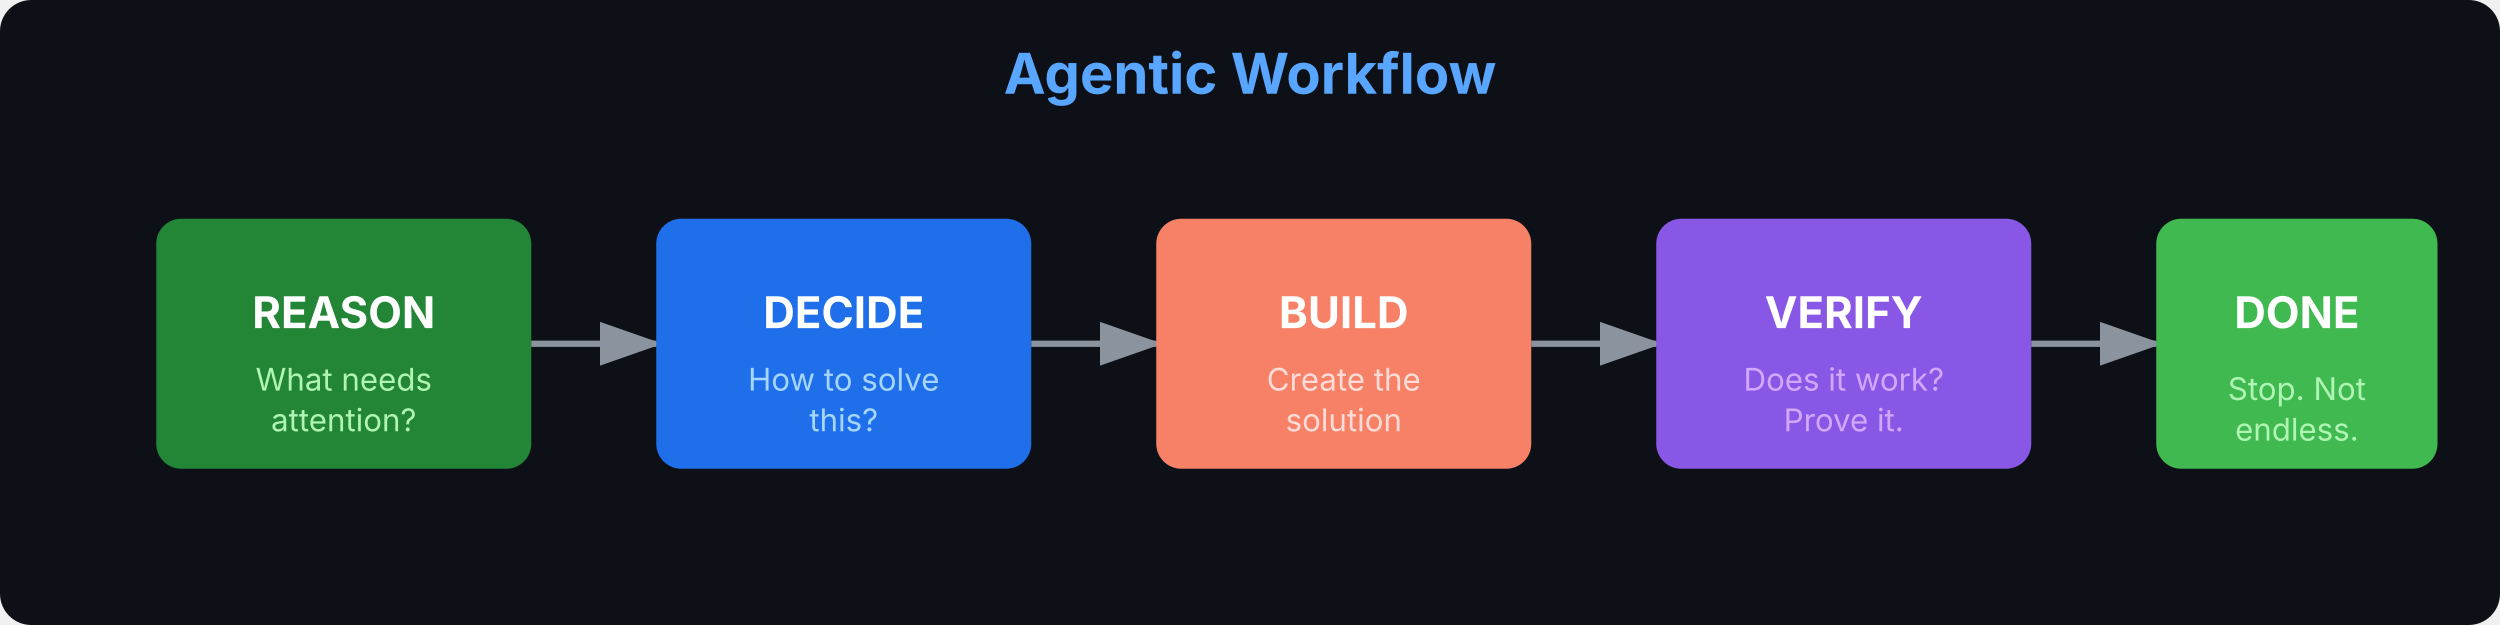
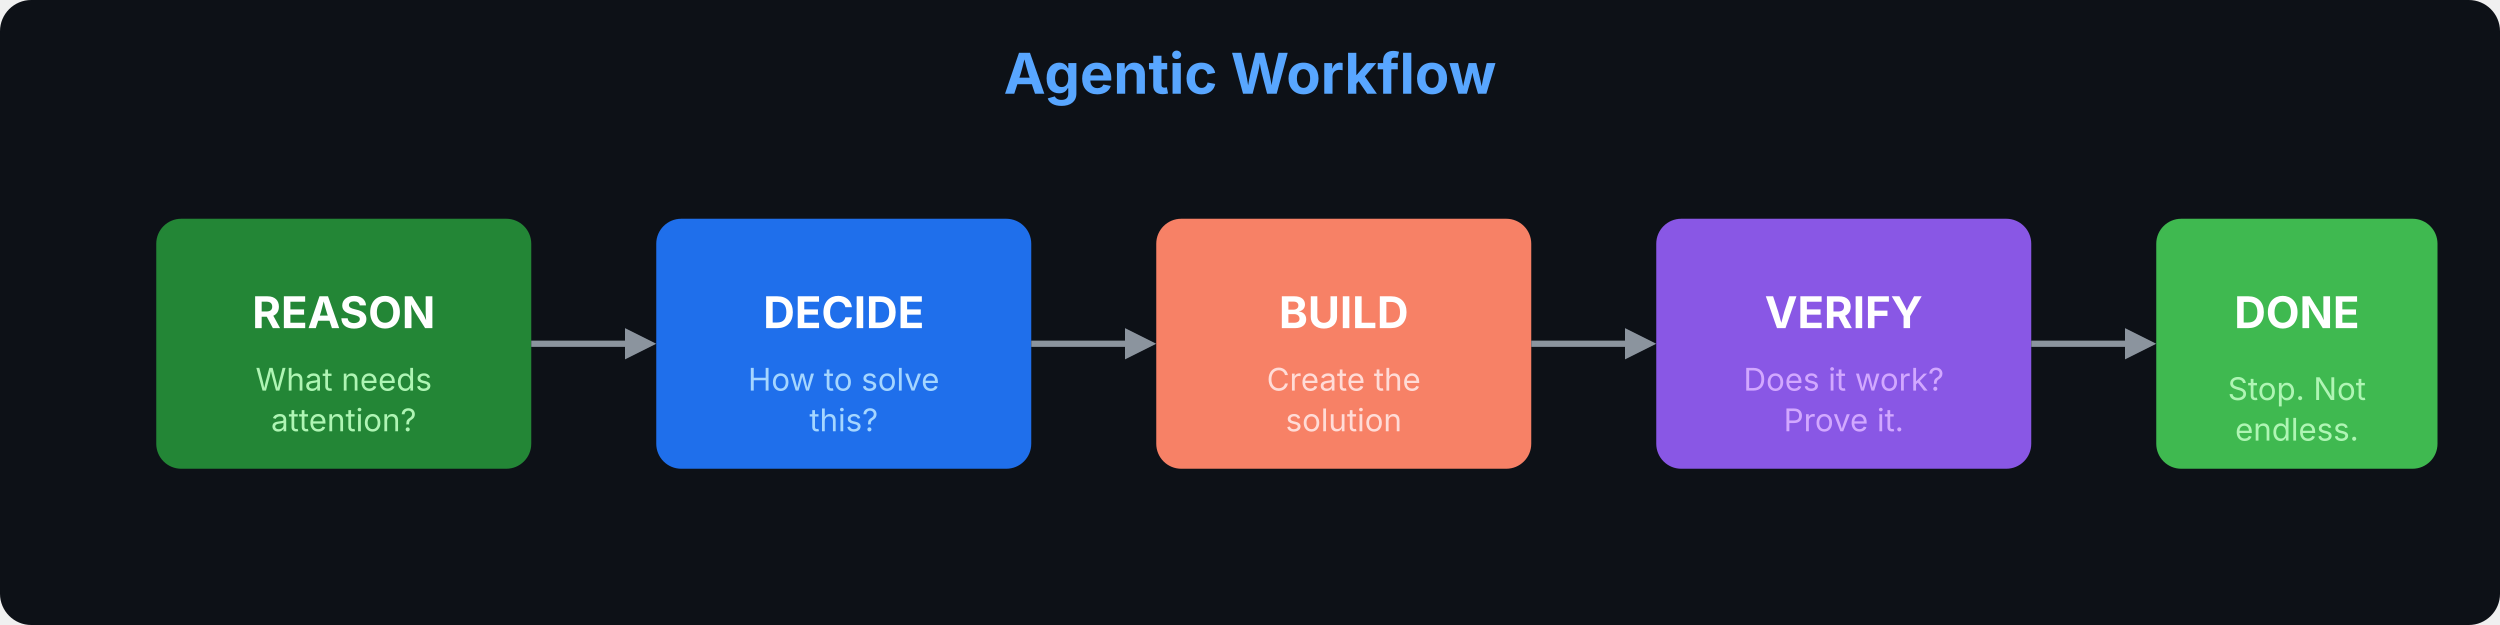
<svg xmlns="http://www.w3.org/2000/svg" viewBox="0 0 800 200" fill="none">
  <rect width="800" height="200" fill="#0d1117" rx="10" />
  <text x="400" y="30" text-anchor="middle" fill="#58a6ff" font-family="system-ui, -apple-system, sans-serif" font-size="18" font-weight="bold">Agentic Workflow</text>
  <rect x="50" y="70" width="120" height="80" fill="#238636" rx="8" />
  <text x="110" y="105" text-anchor="middle" fill="white" font-family="system-ui, -apple-system, sans-serif" font-size="14" font-weight="bold">REASON</text>
  <text x="110" y="125" text-anchor="middle" fill="#aff5b4" font-family="system-ui, -apple-system, sans-serif" font-size="10">What needs</text>
  <text x="110" y="138" text-anchor="middle" fill="#aff5b4" font-family="system-ui, -apple-system, sans-serif" font-size="10">attention?</text>
-   <path d="M 170 110 L 210 110" stroke="#8b949e" stroke-width="2" marker-end="url(#arrowhead)" />
+   <line x1="170" y1="110" x2="205" y2="110" stroke="#8b949e" stroke-width="2" />
+   <polygon points="200,105 210,110 200,115" fill="#8b949e" />
  <rect x="210" y="70" width="120" height="80" fill="#1f6feb" rx="8" />
  <text x="270" y="105" text-anchor="middle" fill="white" font-family="system-ui, -apple-system, sans-serif" font-size="14" font-weight="bold">DECIDE</text>
  <text x="270" y="125" text-anchor="middle" fill="#a5d6ff" font-family="system-ui, -apple-system, sans-serif" font-size="10">How to solve</text>
  <text x="270" y="138" text-anchor="middle" fill="#a5d6ff" font-family="system-ui, -apple-system, sans-serif" font-size="10">this?</text>
-   <path d="M 330 110 L 370 110" stroke="#8b949e" stroke-width="2" marker-end="url(#arrowhead)" />
+   <line x1="330" y1="110" x2="365" y2="110" stroke="#8b949e" stroke-width="2" />
+   <polygon points="360,105 370,110 360,115" fill="#8b949e" />
  <rect x="370" y="70" width="120" height="80" fill="#f78166" rx="8" />
  <text x="430" y="105" text-anchor="middle" fill="white" font-family="system-ui, -apple-system, sans-serif" font-size="14" font-weight="bold">BUILD</text>
  <text x="430" y="125" text-anchor="middle" fill="#ffdcd7" font-family="system-ui, -apple-system, sans-serif" font-size="10">Create the</text>
  <text x="430" y="138" text-anchor="middle" fill="#ffdcd7" font-family="system-ui, -apple-system, sans-serif" font-size="10">solution</text>
-   <path d="M 490 110 L 530 110" stroke="#8b949e" stroke-width="2" marker-end="url(#arrowhead)" />
+   <line x1="490" y1="110" x2="525" y2="110" stroke="#8b949e" stroke-width="2" />
+   <polygon points="520,105 530,110 520,115" fill="#8b949e" />
  <rect x="530" y="70" width="120" height="80" fill="#8957e5" rx="8" />
  <text x="590" y="105" text-anchor="middle" fill="white" font-family="system-ui, -apple-system, sans-serif" font-size="14" font-weight="bold">VERIFY</text>
  <text x="590" y="125" text-anchor="middle" fill="#d2a8ff" font-family="system-ui, -apple-system, sans-serif" font-size="10">Does it work?</text>
  <text x="590" y="138" text-anchor="middle" fill="#d2a8ff" font-family="system-ui, -apple-system, sans-serif" font-size="10">Prove it.</text>
-   <path d="M 650 110 L 690 110" stroke="#8b949e" stroke-width="2" marker-end="url(#arrowhead)" />
+   <line x1="650" y1="110" x2="685" y2="110" stroke="#8b949e" stroke-width="2" />
+   <polygon points="680,105 690,110 680,115" fill="#8b949e" />
  <rect x="690" y="70" width="90" height="80" fill="#3fb950" rx="8" />
  <text x="735" y="105" text-anchor="middle" fill="white" font-family="system-ui, -apple-system, sans-serif" font-size="14" font-weight="bold">DONE</text>
  <text x="735" y="128" text-anchor="middle" fill="#aff5b4" font-family="system-ui, -apple-system, sans-serif" font-size="10">Stop. Not</text>
  <text x="735" y="141" text-anchor="middle" fill="#aff5b4" font-family="system-ui, -apple-system, sans-serif" font-size="10">endless.</text>
-   <defs>
-     <marker id="arrowhead" markerWidth="10" markerHeight="7" refX="9" refY="3.5" orient="auto">
-       <polygon points="0 0, 10 3.5, 0 7" fill="#8b949e" />
-     </marker>
-   </defs>
</svg>
